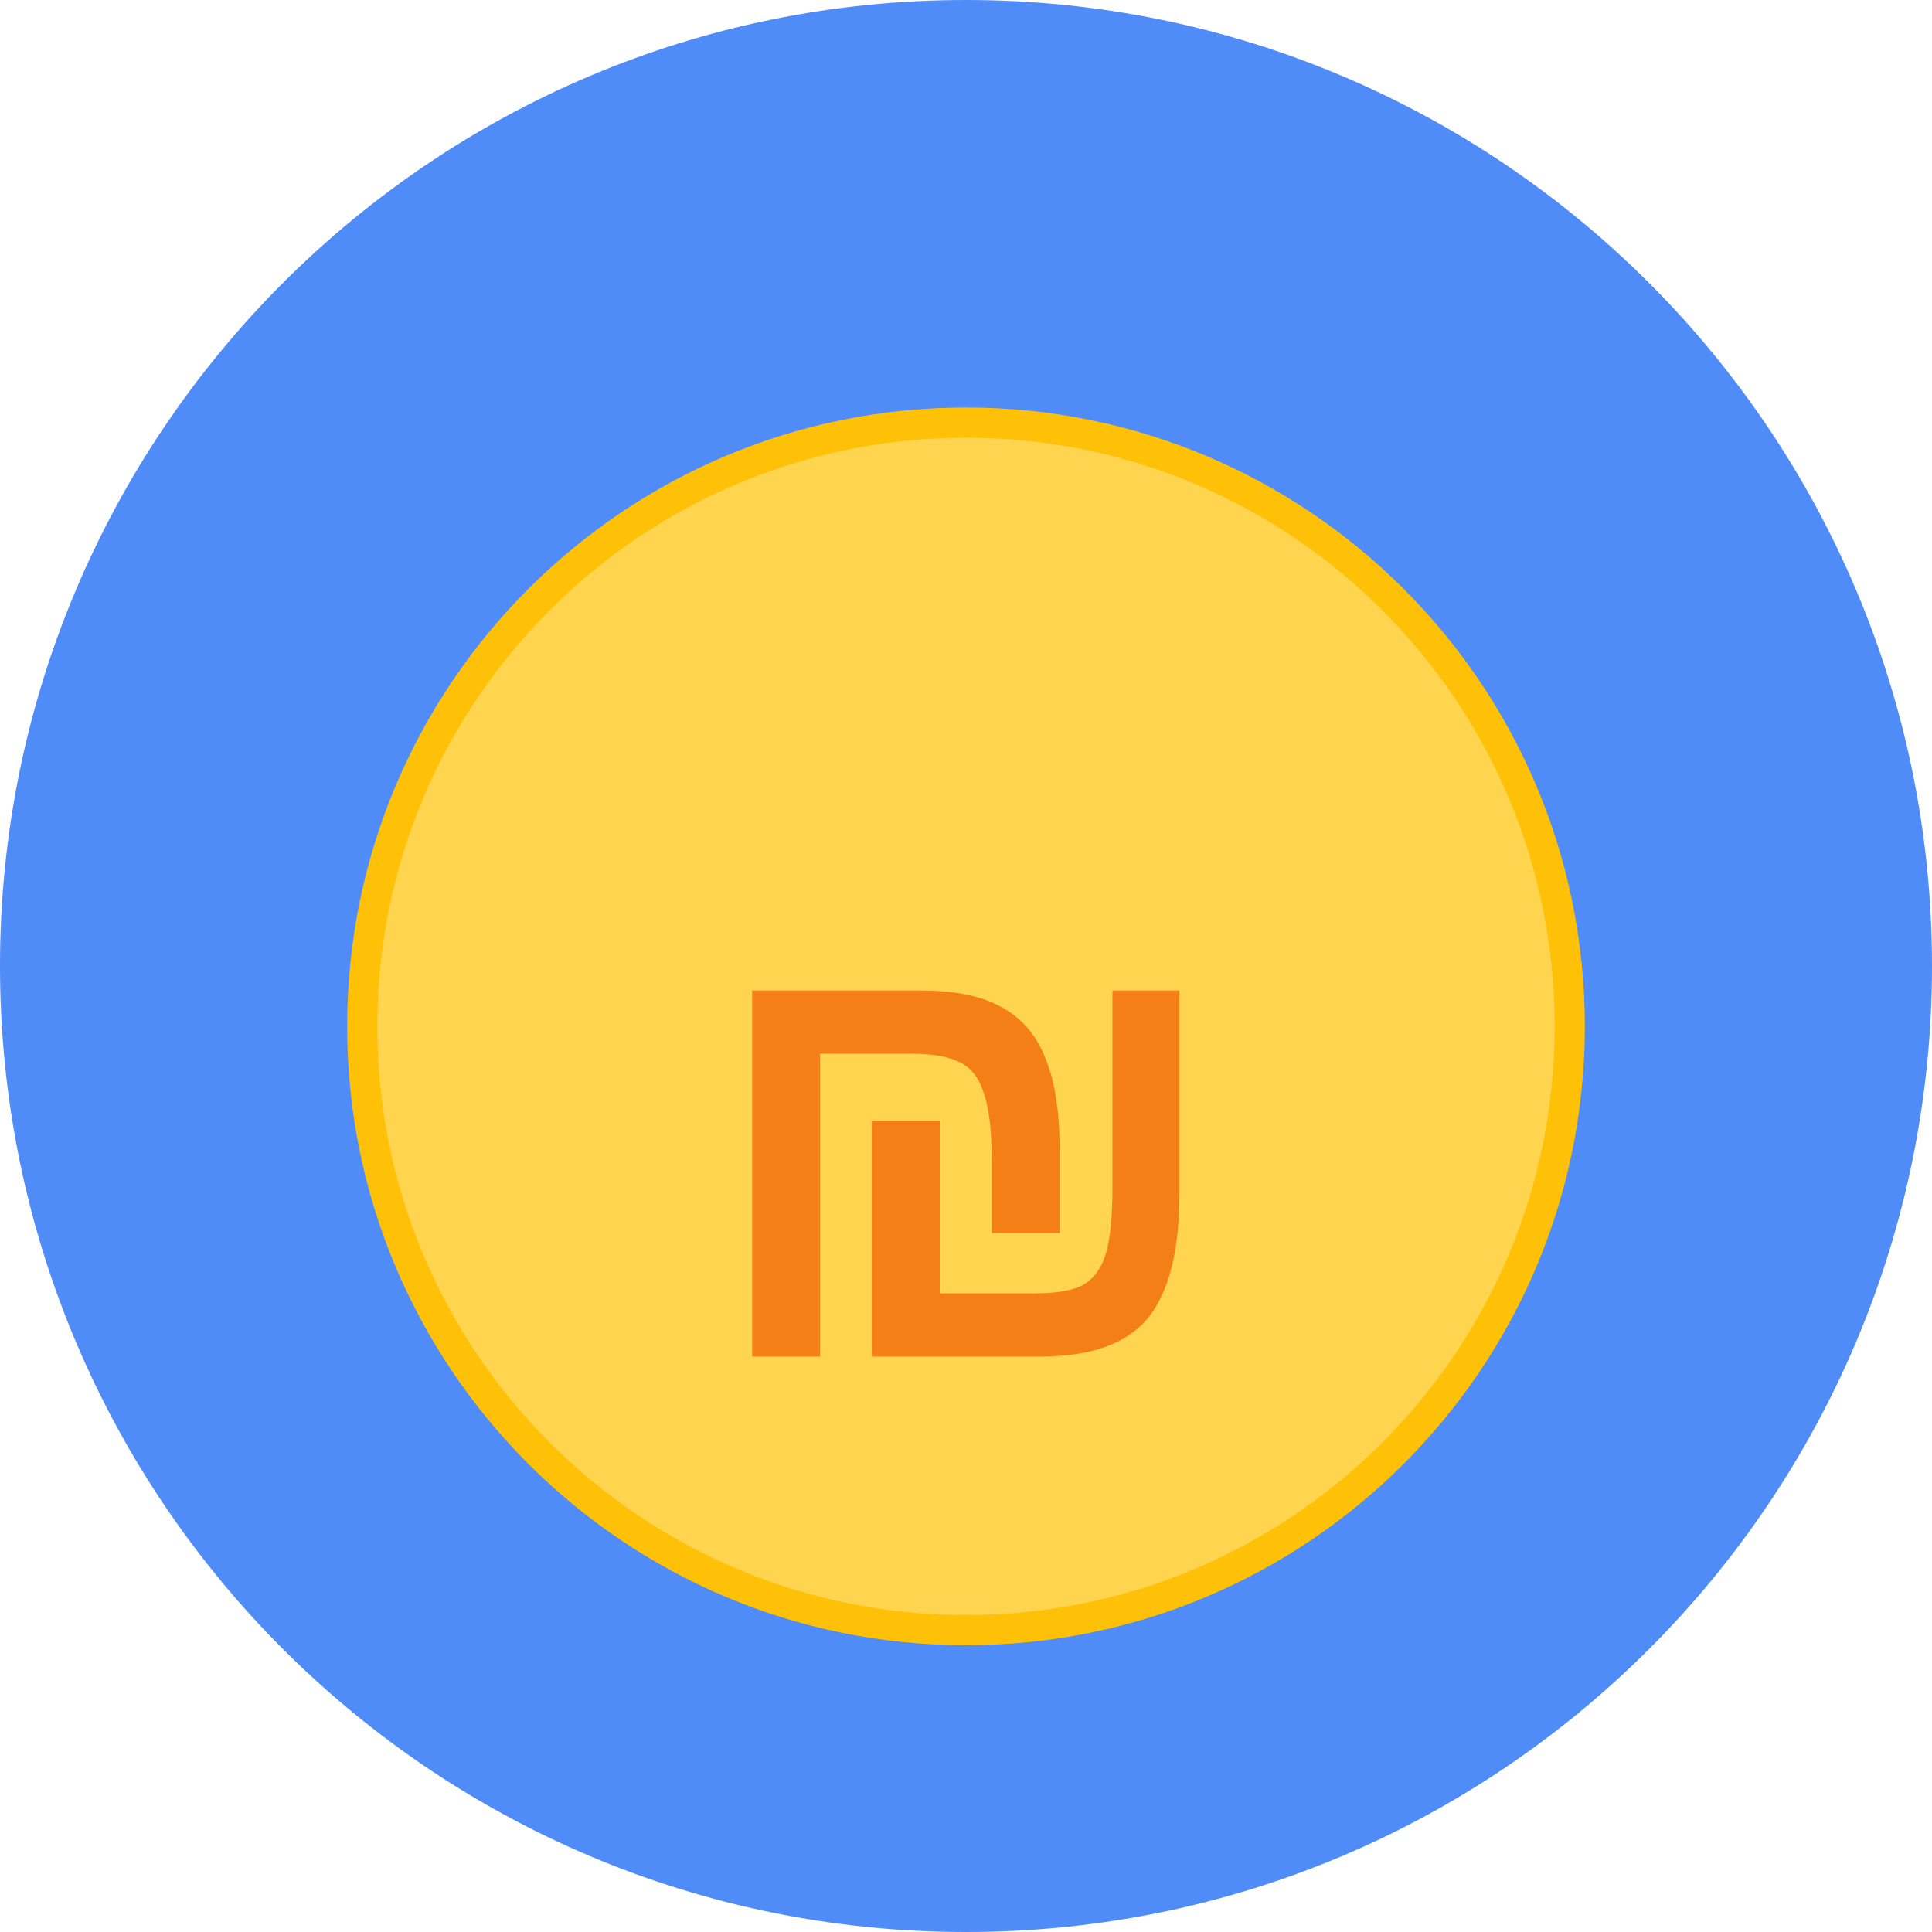
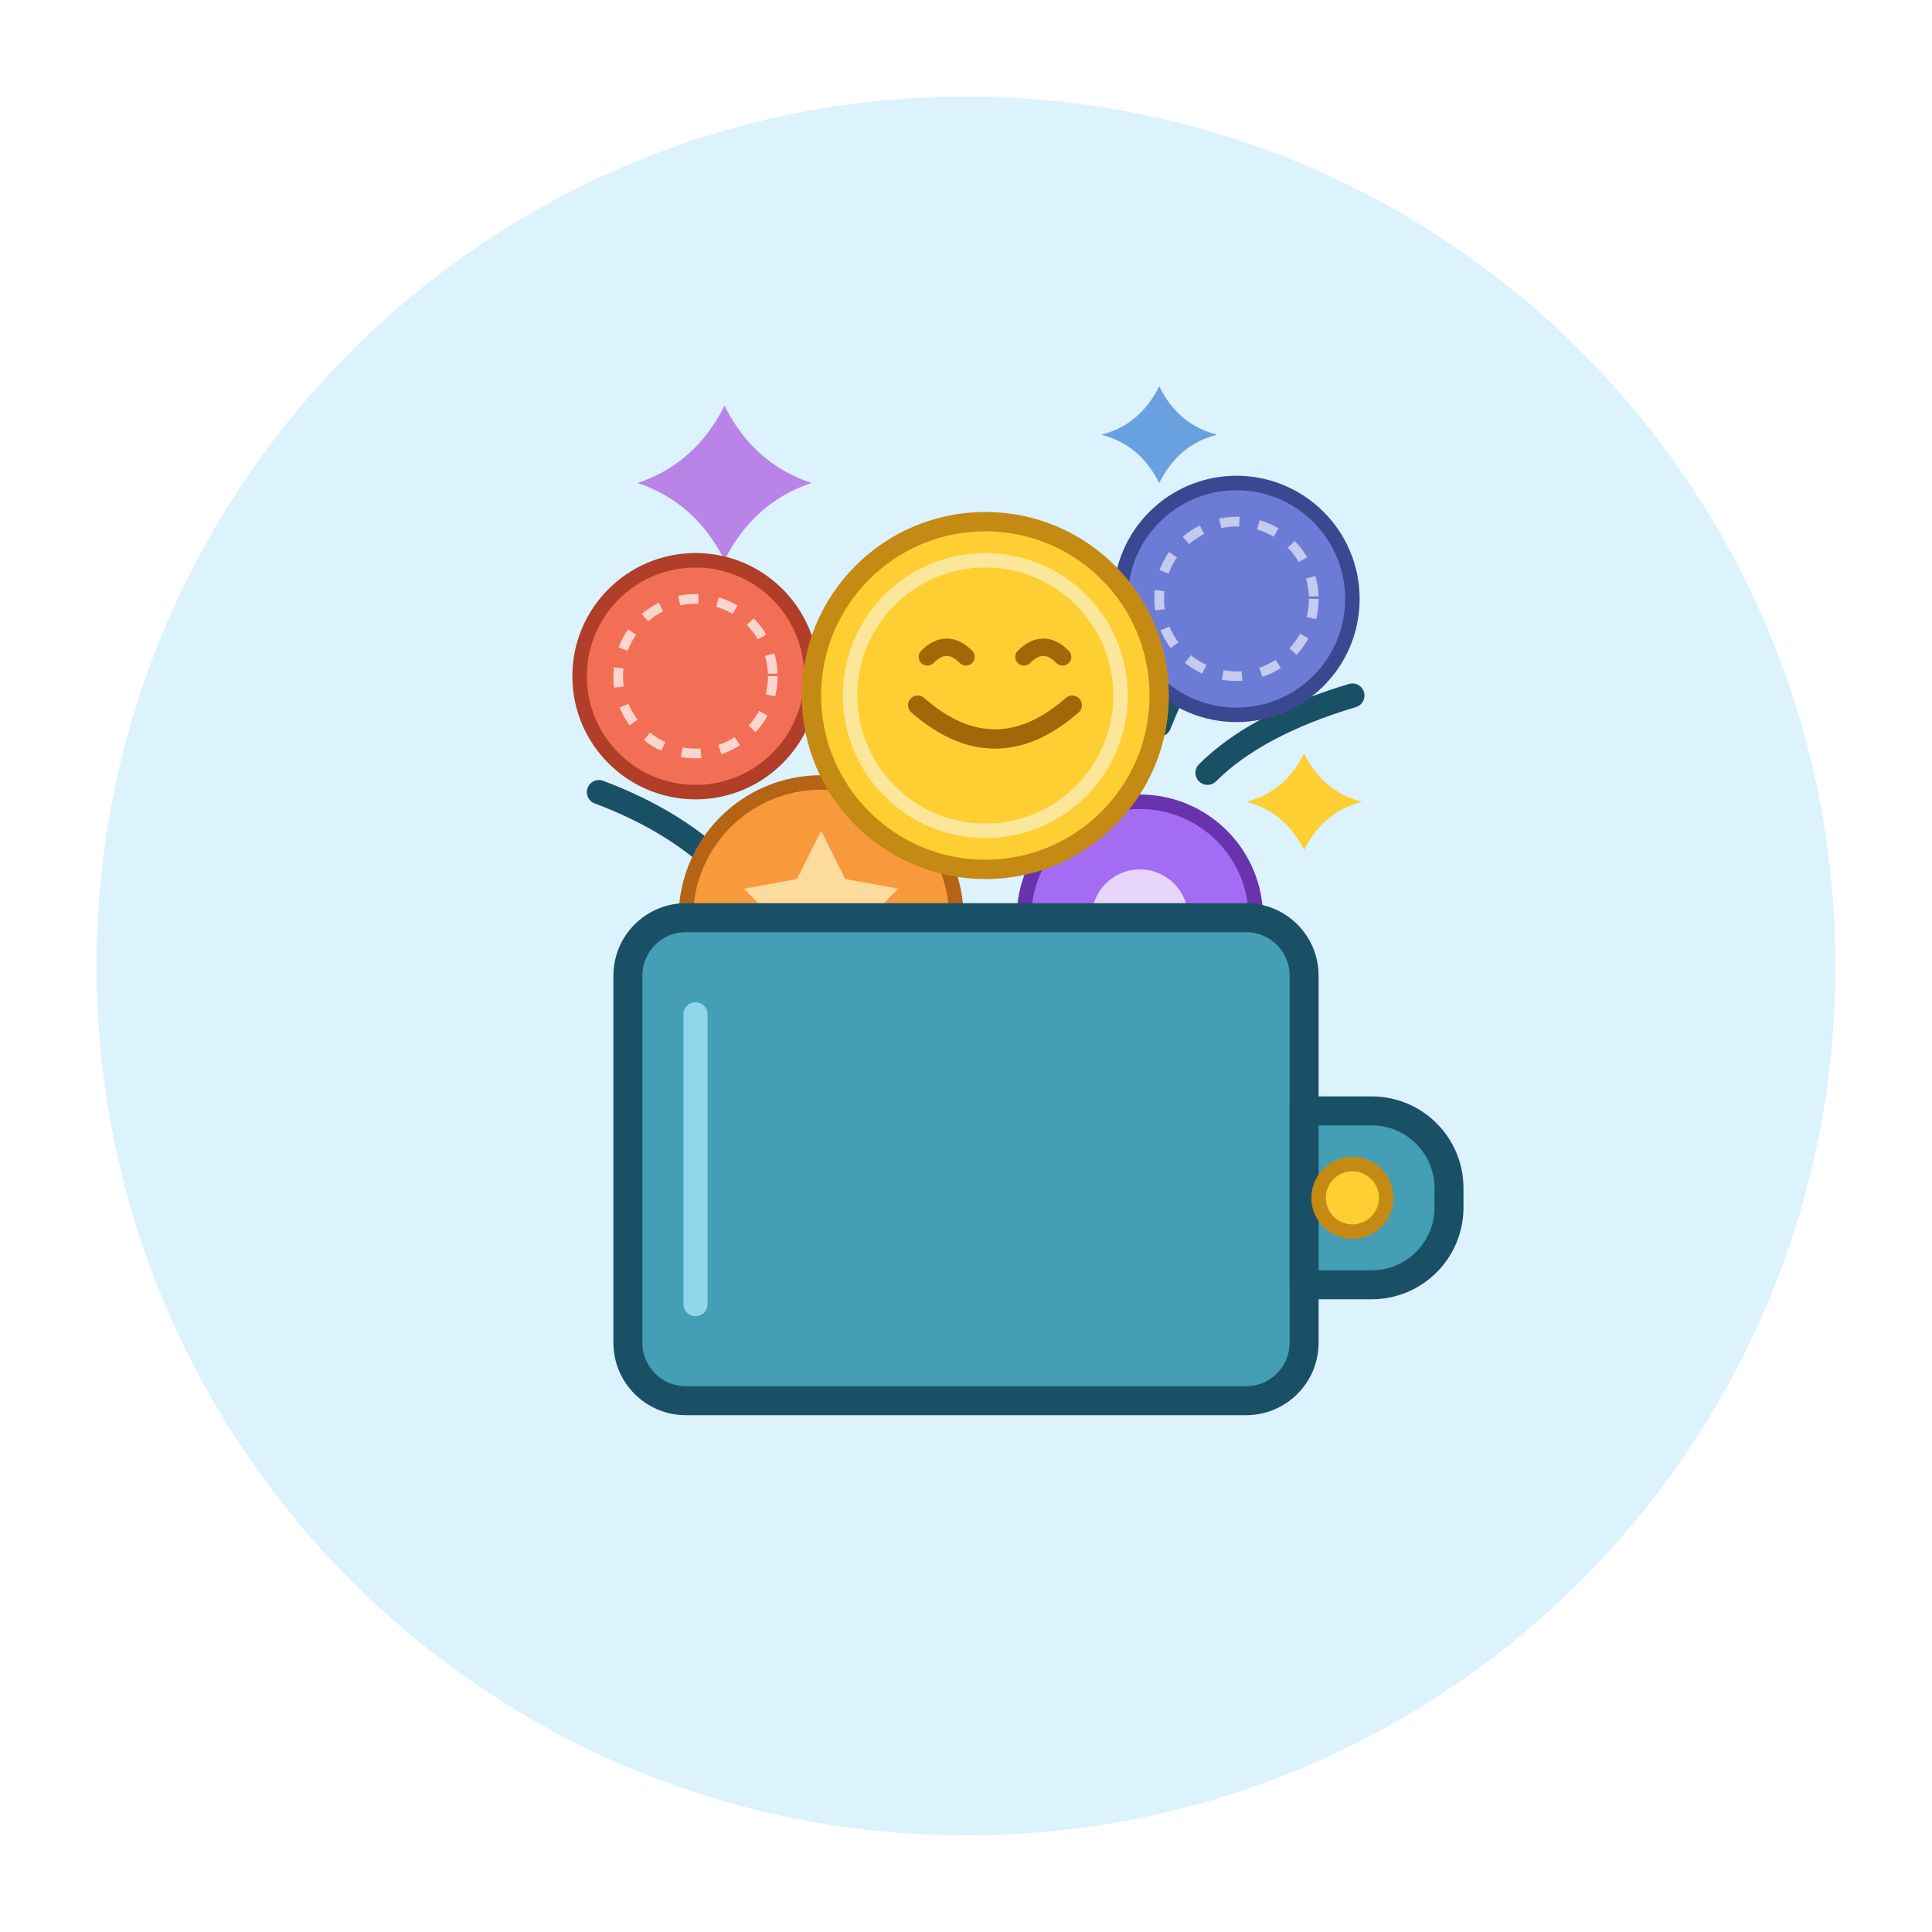
- <svg xmlns="http://www.w3.org/2000/svg" viewBox="0 0 32 32">
-   <circle cx="16" cy="16" r="16" fill="#4F8CF7" />
-   <circle cx="16" cy="17" r="10" fill="#FFD54F" stroke="#FFC107" stroke-width="0.5" />
-   <text x="16" y="19" text-anchor="middle" dominant-baseline="central" font-family="Arial, sans-serif" font-size="10" font-weight="bold" fill="#F57F17">₪</text>
+ <svg xmlns="http://www.w3.org/2000/svg" viewBox="0 0 200 200" width="100%" height="100%">
+   <circle cx="100" cy="100" r="90" fill="#dcf2fd" />
+   <path d="M 75 42 Q 78 48 84 50 Q 78 52 75 58 Q 72 52 66 50 Q 72 48 75 42 Z" fill="#b983e8" />
+   <path d="M 120 40 Q 122 44 126 45 Q 122 46 120 50 Q 118 46 114 45 Q 118 44 120 40 Z" fill="#69a1e0" />
+   <path d="M 135 78 Q 137 82 141 83 Q 137 84 135 88 Q 133 84 129 83 Q 133 82 135 78 Z" fill="#fecf33" />
+   <path d="M 62 82 Q 70 85 75 90" fill="none" stroke="#1a5065" stroke-width="2.5" stroke-linecap="round" />
+   <path d="M 72 68 Q 75 75 78 78" fill="none" stroke="#1a5065" stroke-width="2.5" stroke-linecap="round" />
+   <path d="M 140 72 Q 130 75 125 80" fill="none" stroke="#1a5065" stroke-width="2.5" stroke-linecap="round" />
+   <path d="M 125 65 Q 122 70 120 75" fill="none" stroke="#1a5065" stroke-width="2.5" stroke-linecap="round" />
+   <circle cx="72" cy="70" r="12" fill="#f26f55" stroke="#b03e28" stroke-width="1.5" />
+   <circle cx="72" cy="70" r="8" fill="none" stroke="#fcd6ce" stroke-width="1" stroke-dasharray="2 2" />
+   <circle cx="128" cy="62" r="12" fill="#6c7cd6" stroke="#3b4891" stroke-width="1.5" />
+   <circle cx="128" cy="62" r="8" fill="none" stroke="#c4cbef" stroke-width="1" stroke-dasharray="2 2" />
+   <circle cx="85" cy="95" r="14" fill="#f89a3c" stroke="#b56314" stroke-width="1.5" />
+   <polygon points="85,86 87.5,91 93,92 89,96 90,101 85,98.5 80,101 81,96 77,92 82.5,91" fill="#fcdb9c" />
+   <circle cx="118" cy="95" r="12" fill="#a46cf2" stroke="#6833ad" stroke-width="1.5" />
+   <circle cx="118" cy="95" r="5" fill="#e8d5fc" />
+   <circle cx="102" cy="72" r="18" fill="#fecf33" stroke="#c48a14" stroke-width="2" />
+   <circle cx="102" cy="72" r="14" fill="none" stroke="#fce69a" stroke-width="1.5" />
+   <path d="M 96 68 Q 98 66 100 68" fill="none" stroke="#a36608" stroke-width="1.8" stroke-linecap="round" />
+   <path d="M 106 68 Q 108 66 110 68" fill="none" stroke="#a36608" stroke-width="1.8" stroke-linecap="round" />
+   <path d="M 95 73 Q 103 80 111 73" fill="none" stroke="#a36608" stroke-width="2" stroke-linecap="round" />
+   <rect x="65" y="95" width="70" height="50" rx="6" fill="#449eb6" stroke="#1a5065" stroke-width="3" />
+   <line x1="72" y1="105" x2="72" y2="135" stroke="#90d5e8" stroke-width="2.5" stroke-linecap="round" />
+   <path d="M 135 115 L 142 115 A 8 8 0 0 1 150 123 L 150 125 A 8 8 0 0 1 142 133 L 135 133 Z" fill="#449eb6" stroke="#1a5065" stroke-width="3" stroke-linejoin="round" />
+   <circle cx="140" cy="124" r="3.5" fill="#fecf33" stroke="#c48a14" stroke-width="1.5" />
</svg>
